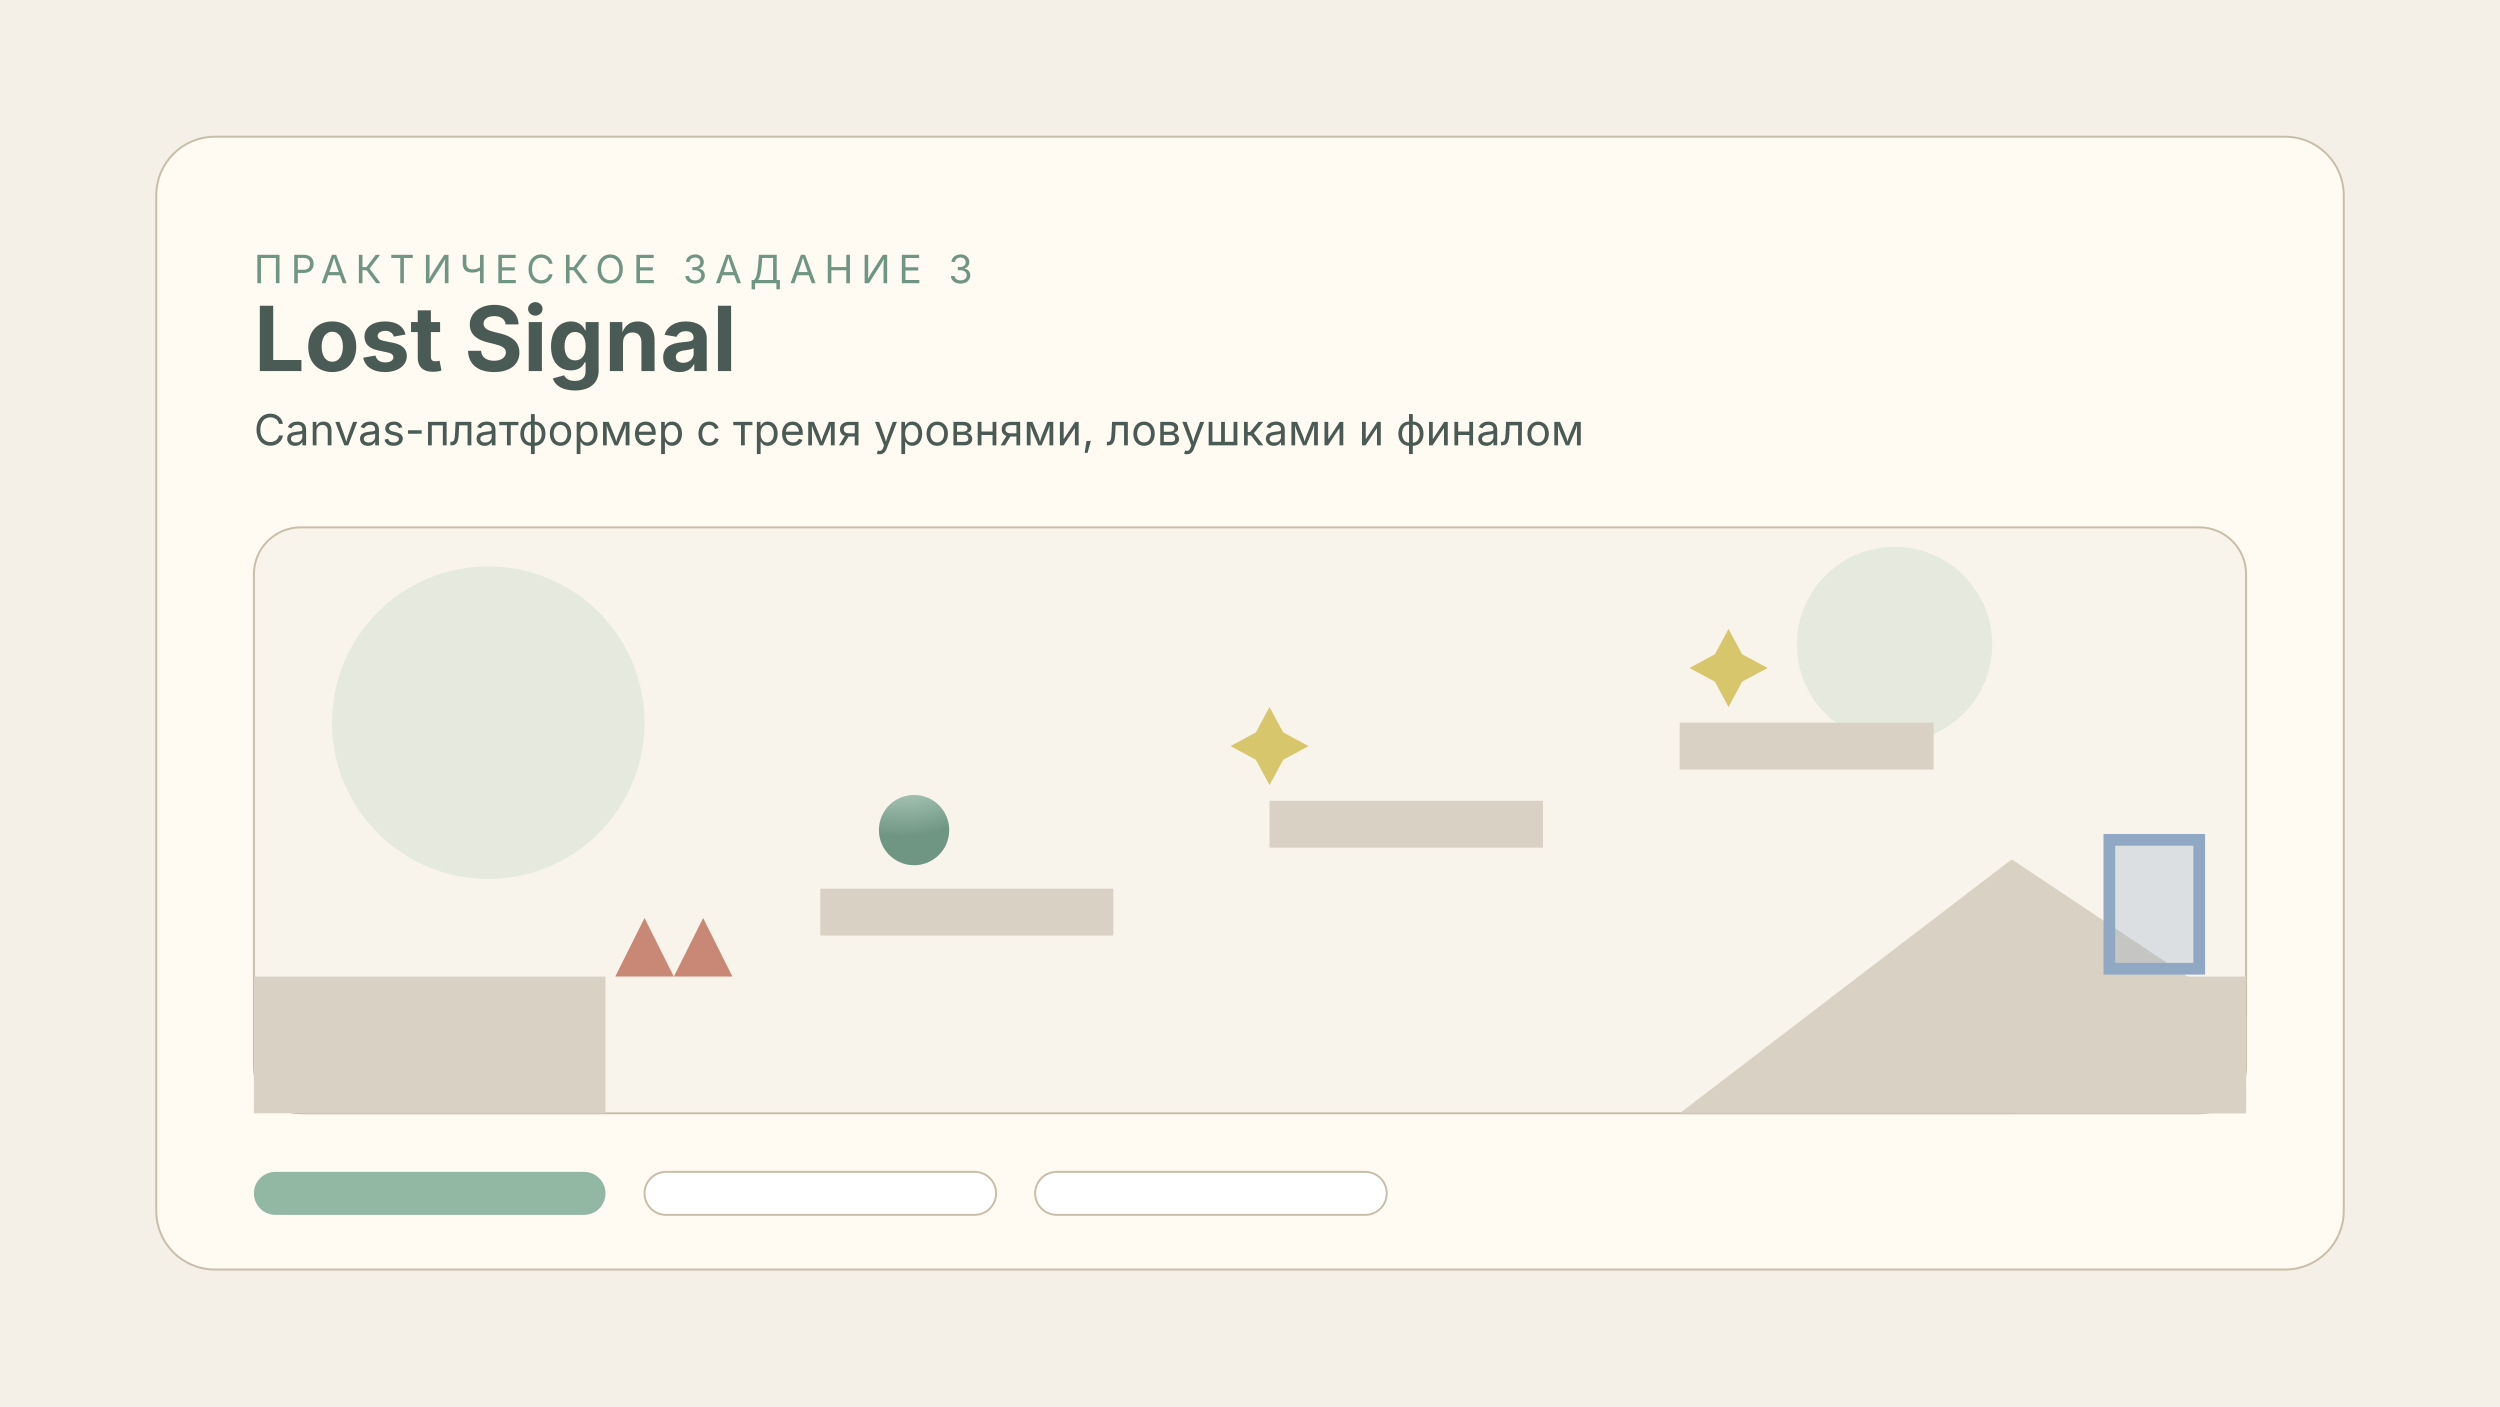
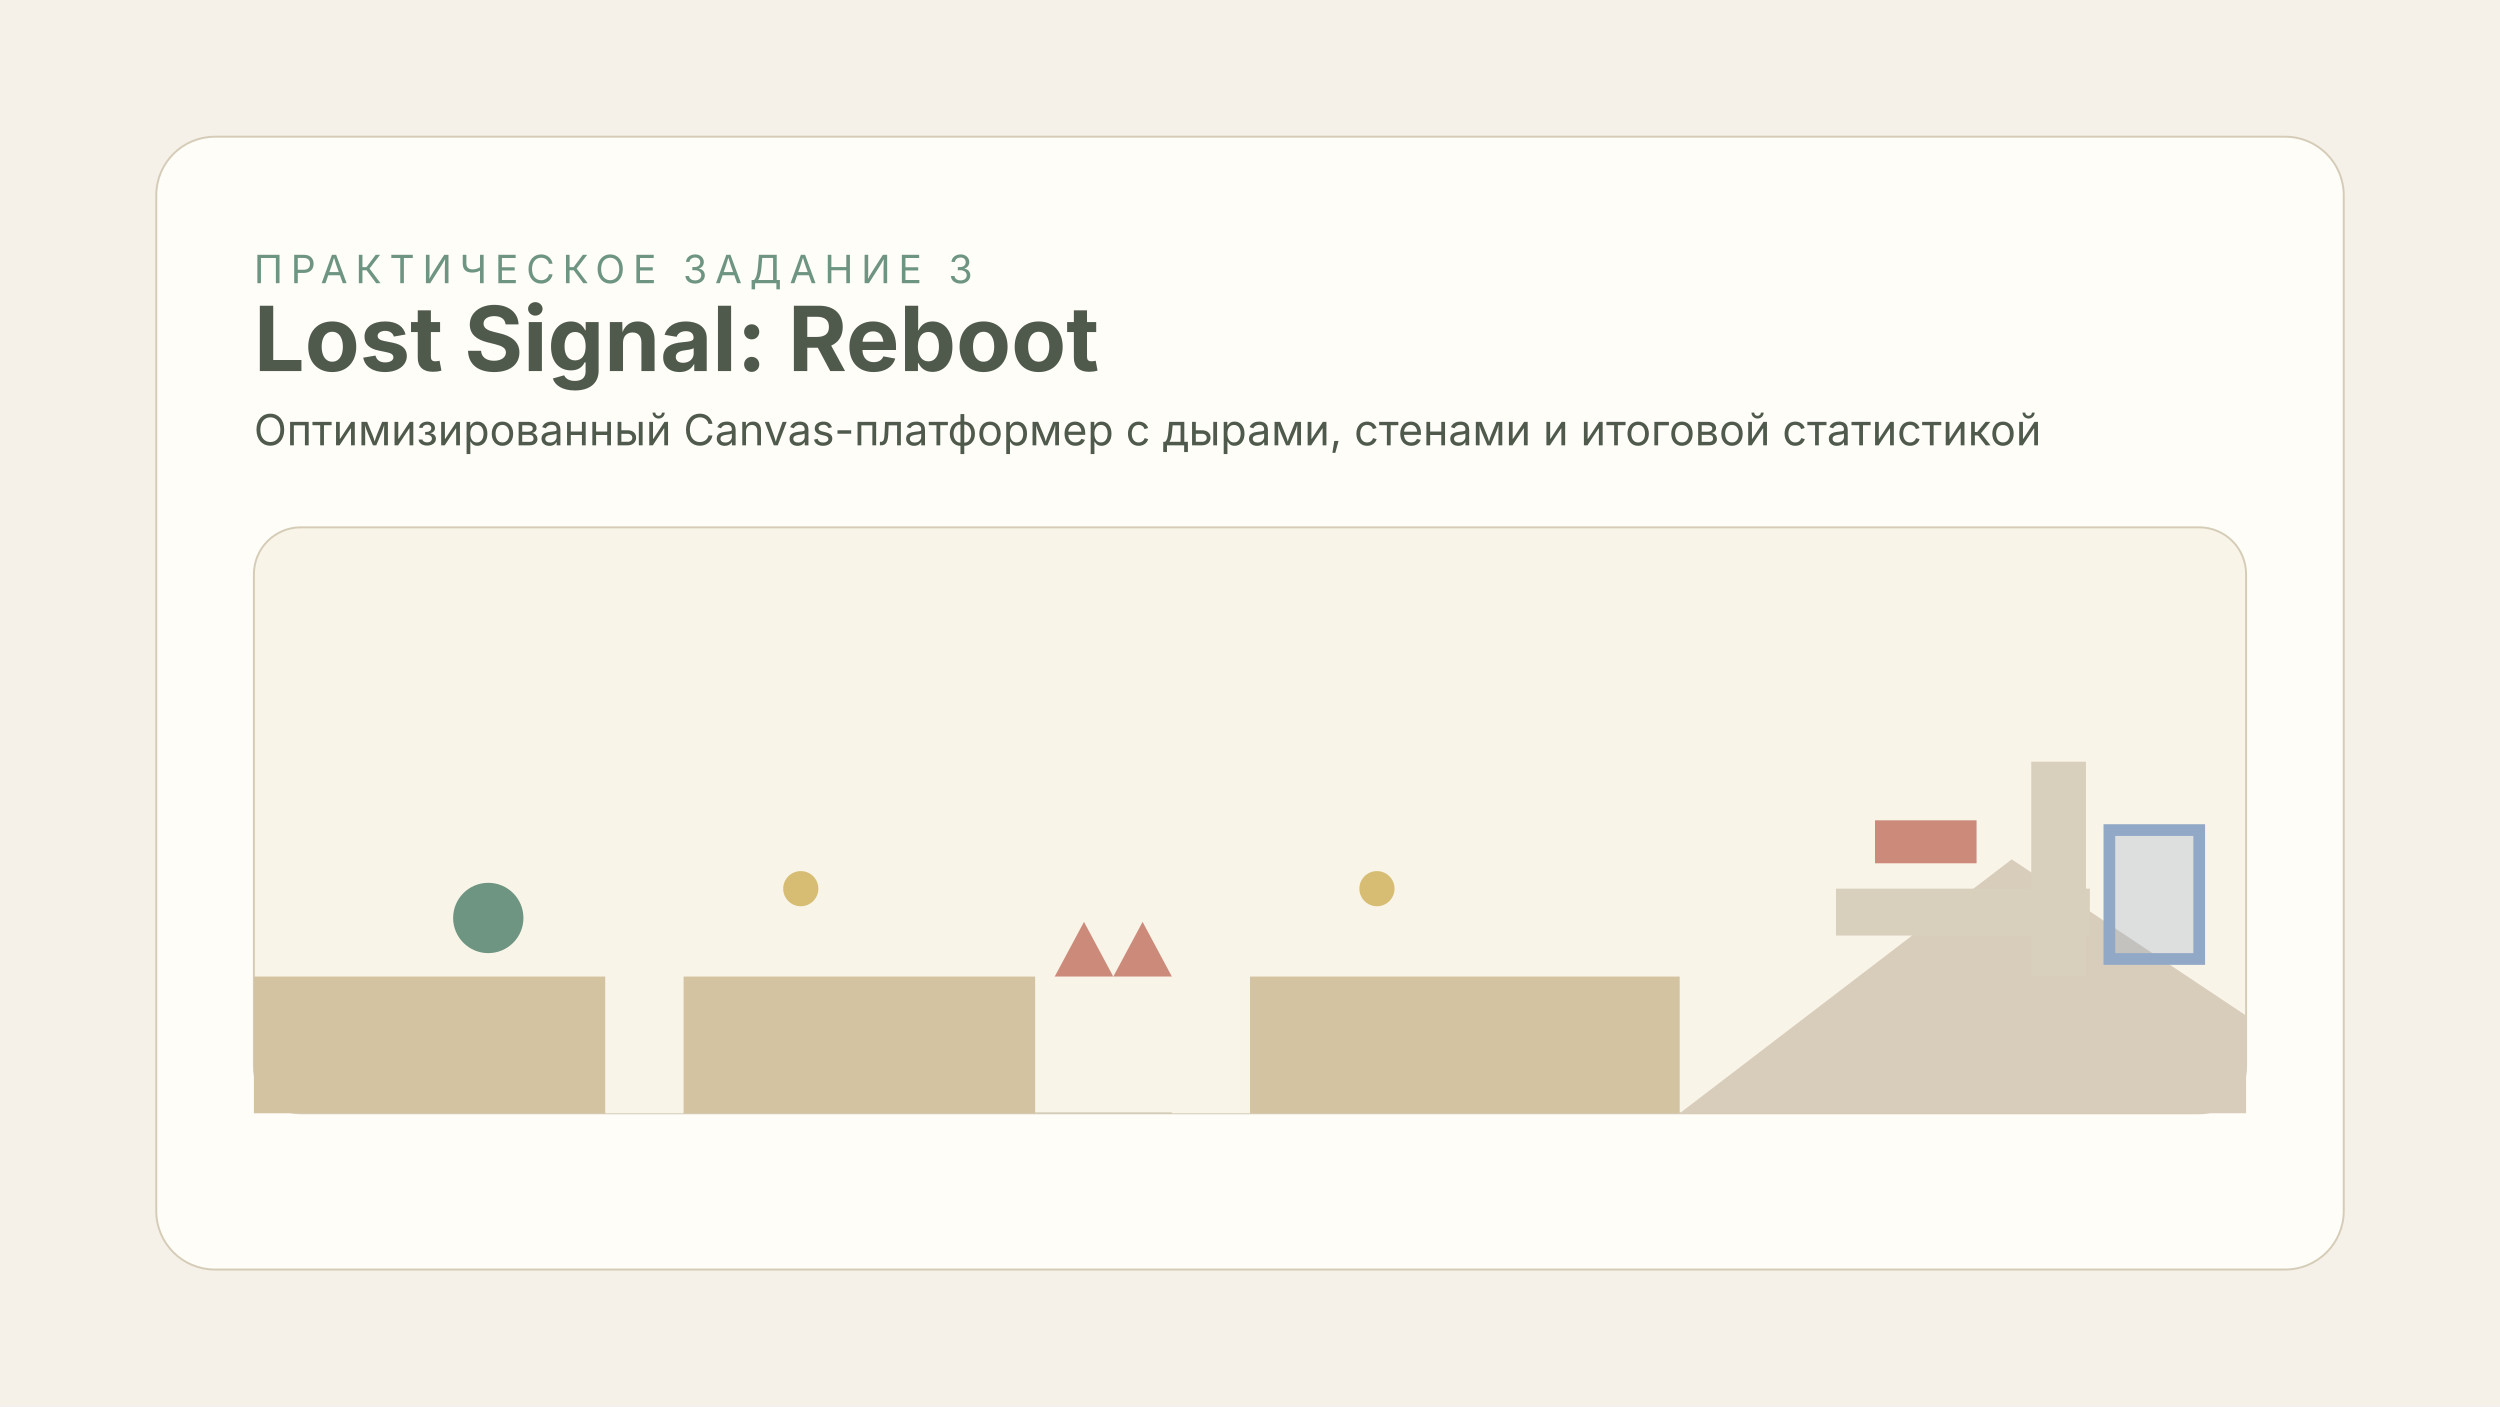
<svg xmlns="http://www.w3.org/2000/svg" width="1280" height="720" viewBox="0 0 1280 720" fill="none">
-   <rect width="1280" height="720" fill="#F4F0E8" />
-   <rect x="80" y="70" width="1120" height="580" rx="30" fill="#FFFAF2" stroke="#C8BDA8" />
-   <text x="130" y="145" fill="#6F9682" font-family="Inter, Arial, sans-serif" font-size="20" letter-spacing="4">ПРАКТИЧЕСКОЕ ЗАДАНИЕ 3</text>
-   <text x="130" y="190" fill="#4A5A54" font-family="Inter, Arial, sans-serif" font-size="46" font-weight="700">Lost Signal</text>
-   <text x="130" y="228" fill="#4A5A54" font-family="Inter, Arial, sans-serif" font-size="22">Canvas-платформер с тремя уровнями, ловушками и финалом</text>
-   <rect x="130" y="270" width="1020" height="300" rx="24" fill="#F8F4EB" stroke="#C8BDA8" />
-   <circle cx="250" cy="370" r="80" fill="#92B7A3" fill-opacity="0.18" />
-   <circle cx="970" cy="330" r="50" fill="#92B7A3" fill-opacity="0.18" />
-   <path d="M130 570H1150V520L1030 440L860 570H130Z" fill="#D9D1C3" />
-   <rect x="130" y="500" width="180" height="70" fill="#D8D1C4" />
-   <rect x="420" y="455" width="150" height="24" fill="#D8D1C4" />
-   <rect x="650" y="410" width="140" height="24" fill="#D8D1C4" />
-   <rect x="860" y="370" width="130" height="24" fill="#D8D1C4" />
-   <rect x="1030" y="500" width="120" height="70" fill="#D8D1C4" />
-   <circle cx="468" cy="425" r="18" fill="url(#g)" />
-   <path d="M643 375L650 362L657 375L670 382L657 389L650 402L643 389L630 382L643 375Z" fill="#D8C66D" />
-   <path d="M878 335L885 322L892 335L905 342L892 349L885 362L878 349L865 342L878 335Z" fill="#D8C66D" />
-   <path d="M315 500L330 470L345 500H315Z" fill="#C98876" />
-   <path d="M345 500L360 470L375 500H345Z" fill="#C98876" />
-   <rect x="1080" y="430" width="46" height="66" stroke="#91A8C5" stroke-width="6" fill="#91A8C5" fill-opacity="0.28" />
-   <rect x="130" y="600" width="180" height="22" rx="11" fill="#92B7A3" />
-   <rect x="330" y="600" width="180" height="22" rx="11" fill="#FFF" stroke="#C8BDA8" />
-   <rect x="530" y="600" width="180" height="22" rx="11" fill="#FFF" stroke="#C8BDA8" />
-   <defs>
-     <radialGradient id="g" cx="0" cy="0" r="1" gradientUnits="userSpaceOnUse" gradientTransform="translate(462 362) rotate(68.1986) scale(66.5709)">
-       <stop stop-color="#F7FBF7" />
-       <stop offset="0.55" stop-color="#B7D0C2" />
-       <stop offset="1" stop-color="#6F9682" />
-     </radialGradient>
-   </defs>
+   <rect width="1280" height="720" fill="#F5F1E8" />
+   <rect x="80" y="70" width="1120" height="580" rx="30" fill="#FFFDF8" stroke="#D5CCB8" />
+   <text x="130" y="145" fill="#6E9581" font-family="Inter, Arial, sans-serif" font-size="20" letter-spacing="4">ПРАКТИЧЕСКОЕ ЗАДАНИЕ 3</text>
+   <text x="130" y="190" fill="#4F5A4D" font-family="Inter, Arial, sans-serif" font-size="46" font-weight="700">Lost Signal: Reboot</text>
+   <text x="130" y="228" fill="#4F5A4D" font-family="Inter, Arial, sans-serif" font-size="22">Оптимизированный Canvas-платформер с дырами, стенами и итоговой статистикой</text>
+   <rect x="130" y="270" width="1020" height="300" rx="24" fill="#F9F4E8" stroke="#D5CCB8" />
+   <path d="M130 570H1150V520L1030 440L860 570H130Z" fill="#D8CCBB" />
+   <rect x="130" y="500" width="180" height="70" fill="#D4C3A1" />
+   <rect x="310" y="500" width="40" height="70" fill="#F9F4E8" />
+   <rect x="350" y="500" width="180" height="70" fill="#D4C3A1" />
+   <rect x="600" y="500" width="40" height="70" fill="#F9F4E8" />
+   <rect x="640" y="500" width="220" height="70" fill="#D4C3A1" />
+   <rect x="940" y="455" width="130" height="24" fill="#D8CFBC" />
+   <rect x="1040" y="390" width="28" height="110" fill="#D8CFBC" />
+   <circle cx="250" cy="470" r="18" fill="#6E9581" />
+   <circle cx="410" cy="455" r="9" fill="#D6BD73" />
+   <circle cx="705" cy="455" r="9" fill="#D6BD73" />
+   <path d="M540 500L555 472L570 500H540Z" fill="#CC8B7A" />
+   <path d="M570 500L585 472L600 500H570Z" fill="#CC8B7A" />
+   <rect x="960" y="420" width="52" height="22" fill="#CC8B7A" />
+   <rect x="1080" y="425" width="46" height="66" stroke="#91A8C7" stroke-width="6" fill="#91A8C7" fill-opacity="0.28" />
</svg>
